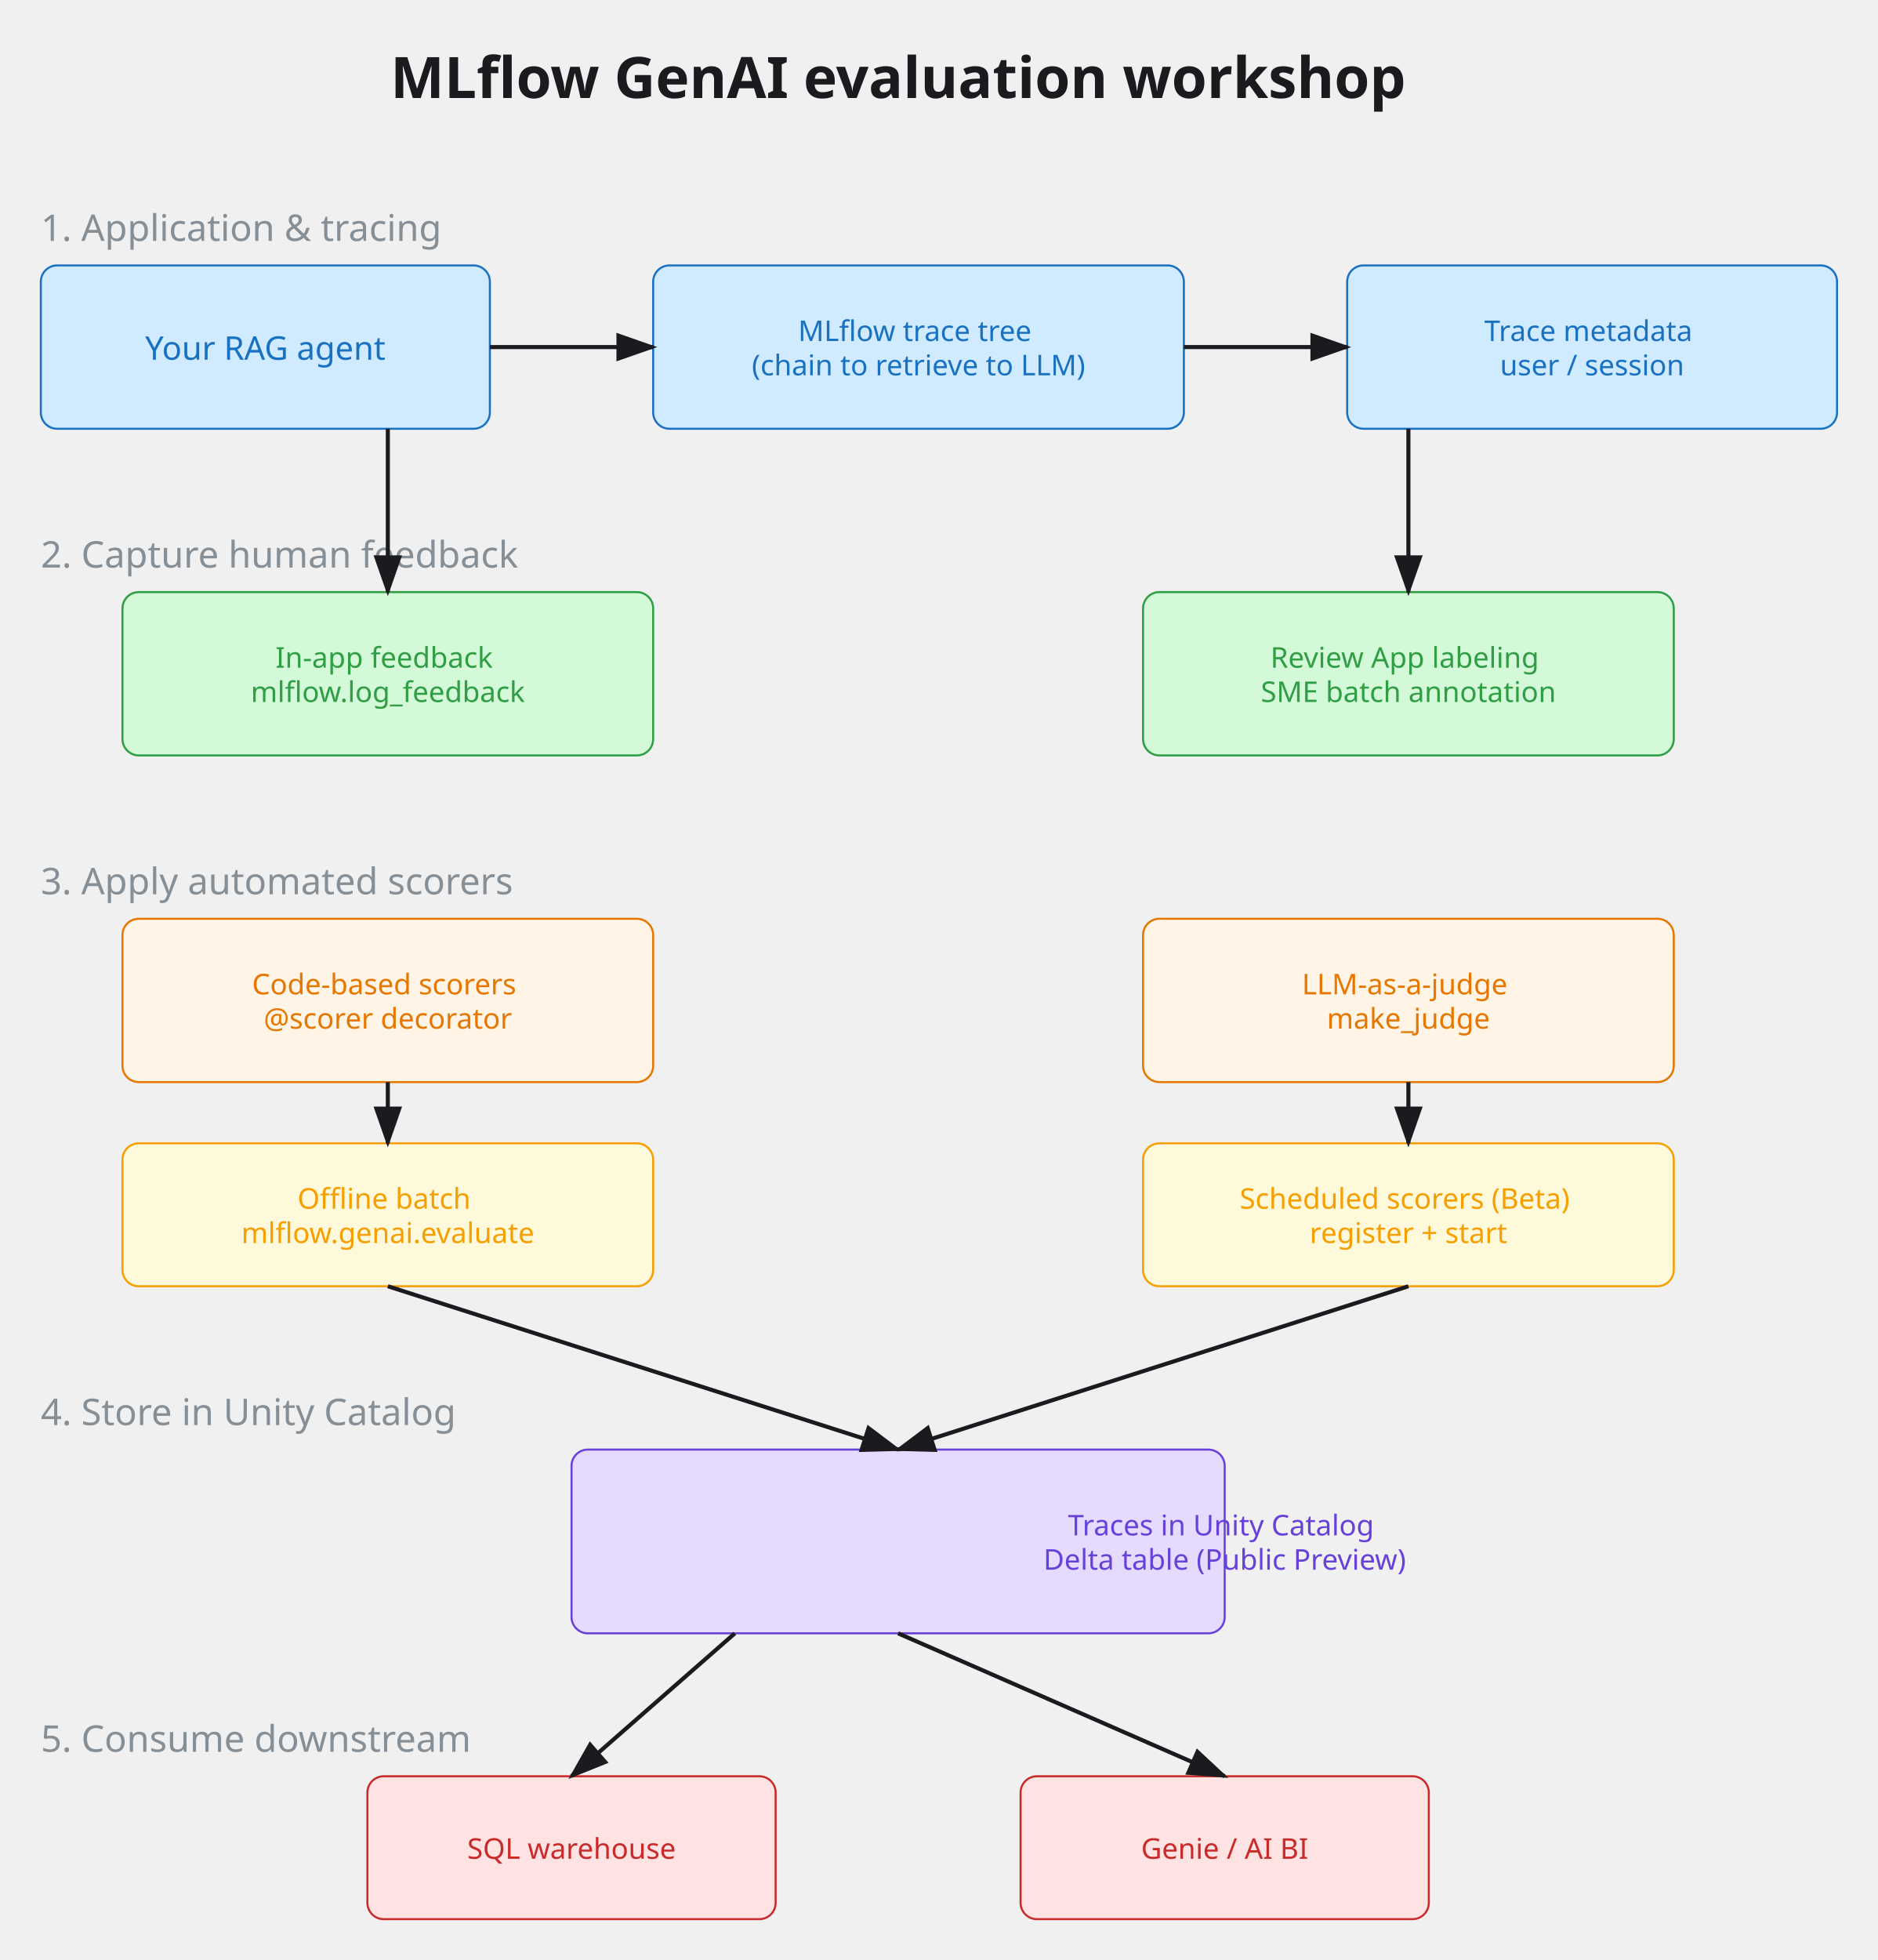
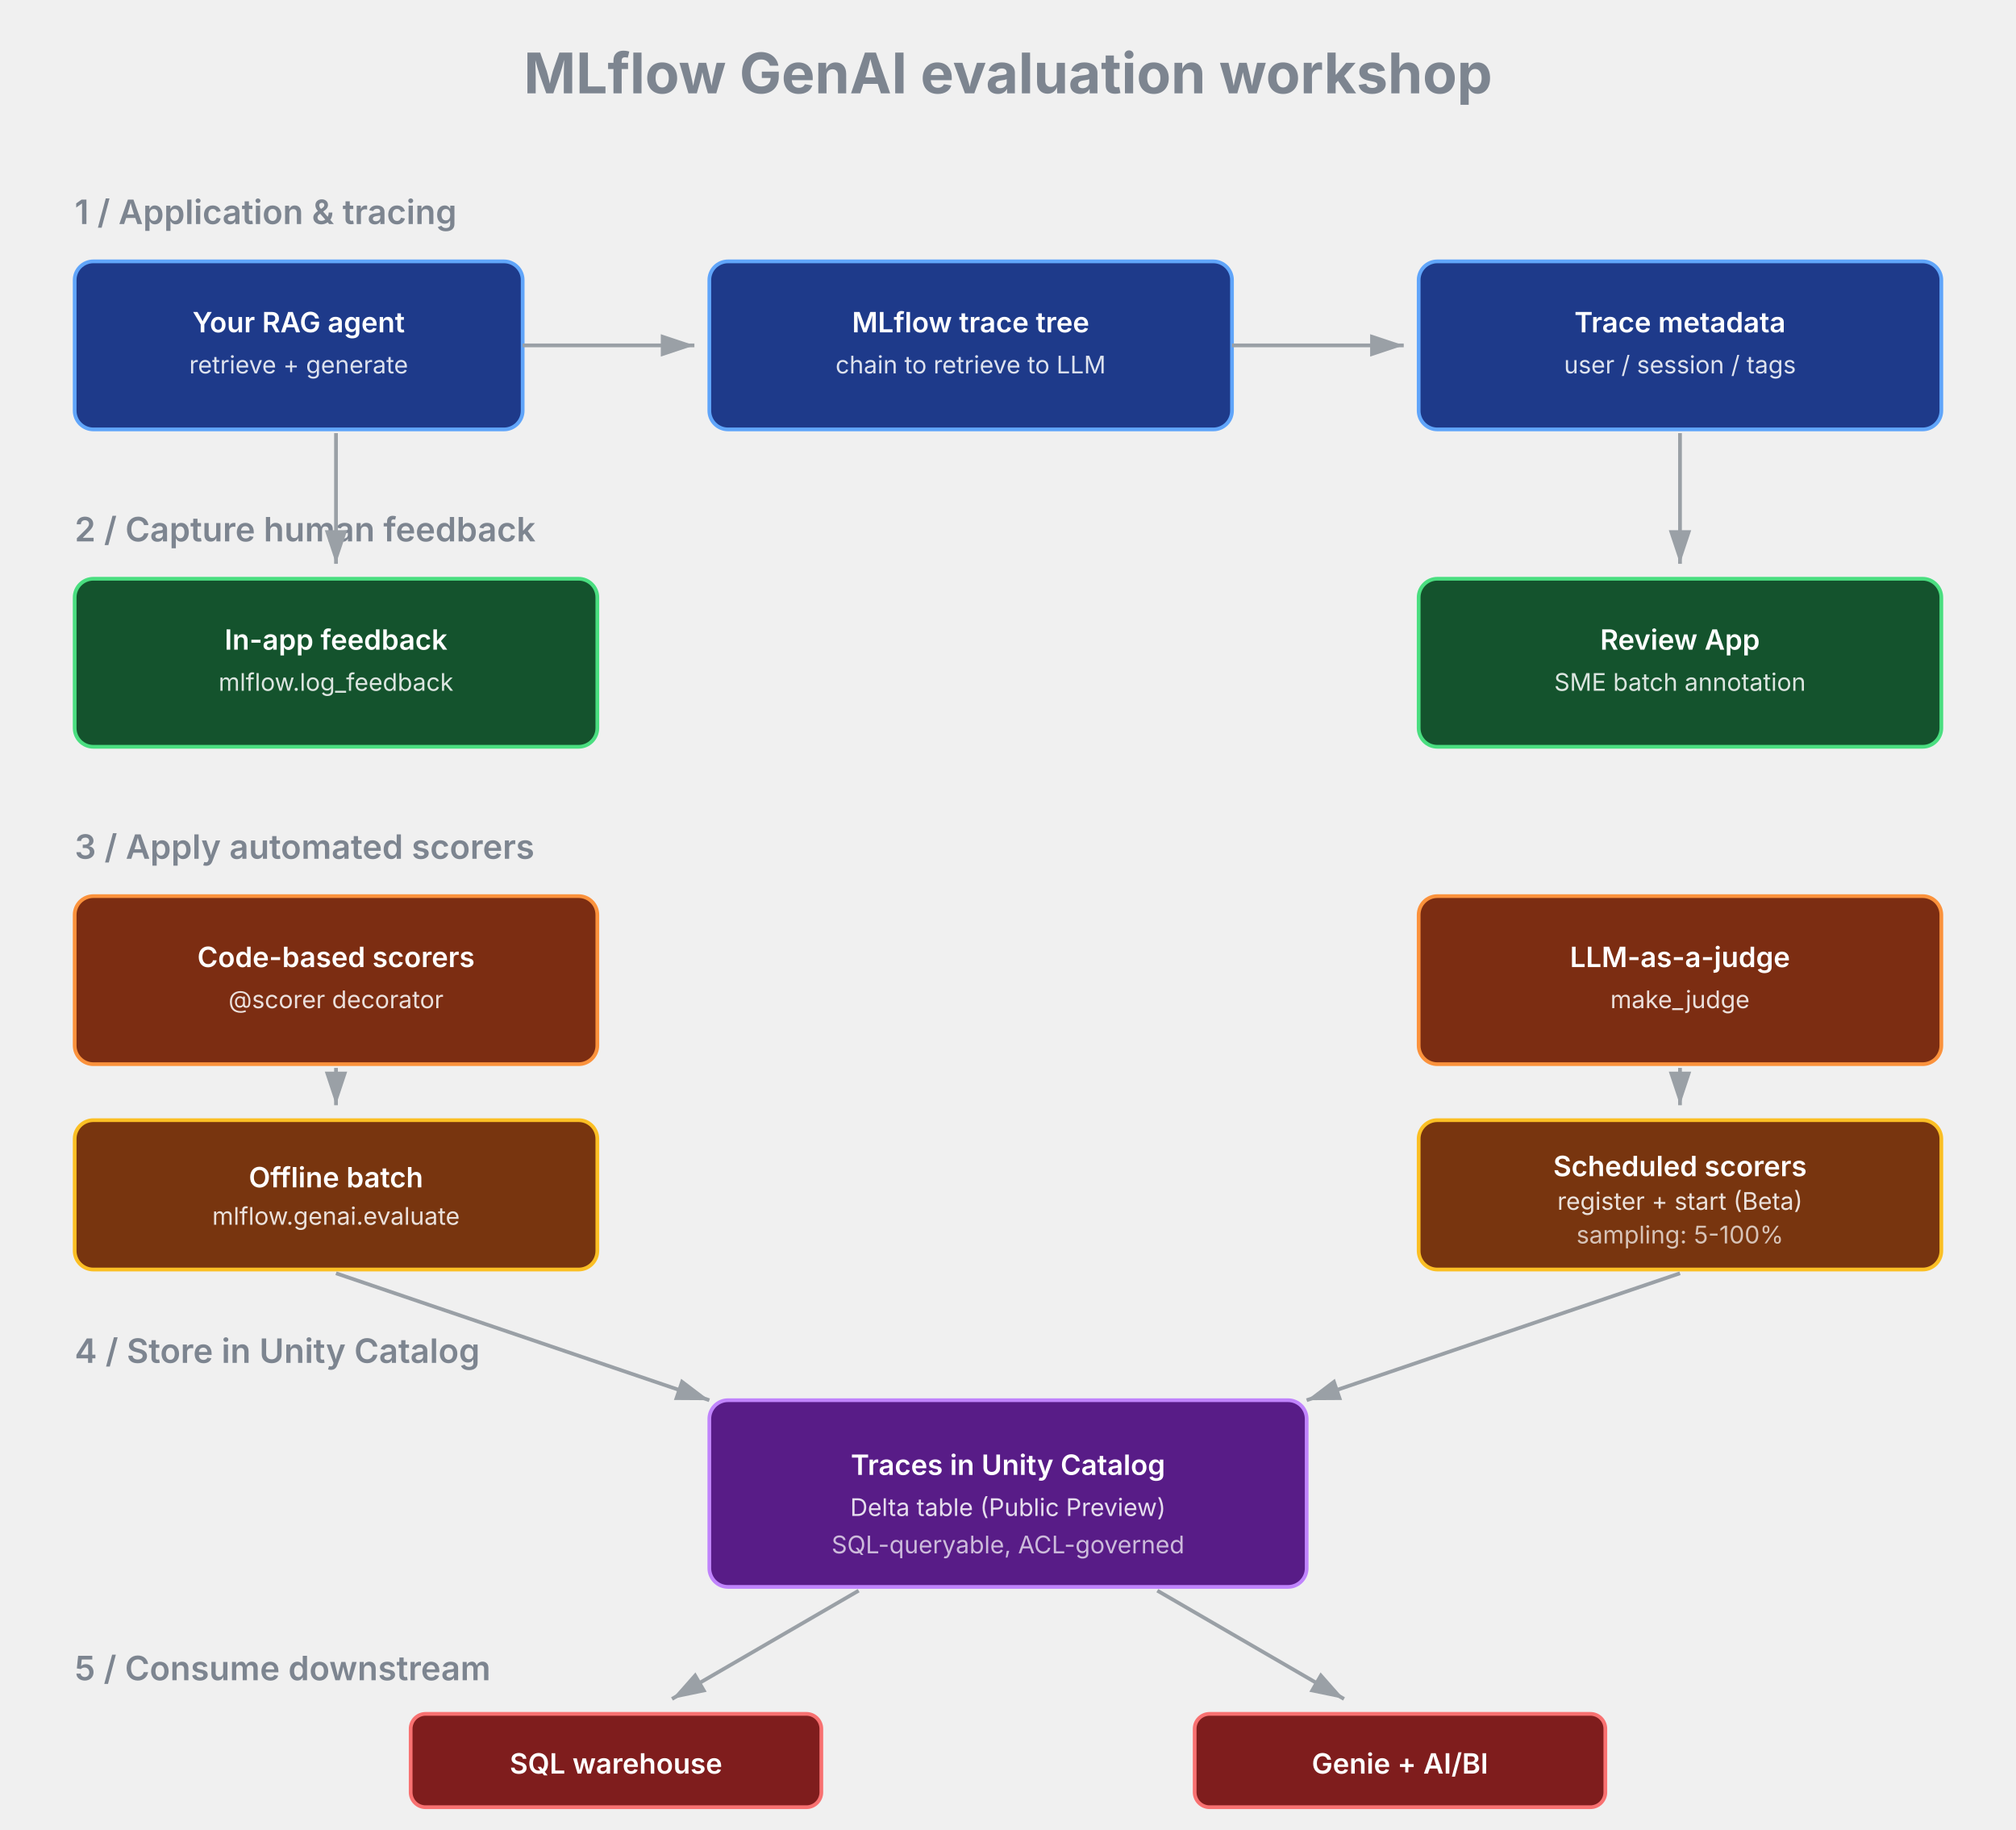
- <svg xmlns="http://www.w3.org/2000/svg" width="920" height="960" viewBox="60 20 920 960">
+ <svg xmlns="http://www.w3.org/2000/svg" viewBox="0 0 1080 980" width="1080" height="980" role="img" aria-label="MLflow GenAI evaluation workshop architecture">
  <defs>
-     <marker id="arrow-1b1b1f" markerWidth="10" markerHeight="7" refX="9" refY="3.5" orient="auto">
-       <polygon points="0 0, 10 3.5, 0 7" fill="#1b1b1f" />
+     <style>
+       .label { font: 600 18px/1.2 -apple-system, BlinkMacSystemFont, "Segoe UI", system-ui, sans-serif; fill: #7d8590; }
+       .title { font: 700 30px/1.2 -apple-system, BlinkMacSystemFont, "Segoe UI", system-ui, sans-serif; fill: #7d8590; }
+       .box-title { font: 600 15px/1.3 -apple-system, BlinkMacSystemFont, "Segoe UI", system-ui, sans-serif; fill: #ffffff; }
+       .box-sub { font: 400 13px/1.3 -apple-system, BlinkMacSystemFont, "Segoe UI", "SF Mono", Menlo, monospace; fill: #ffffff; opacity: 0.85; }
+     </style>
+     <marker id="arrow" markerWidth="10" markerHeight="10" refX="9" refY="3" orient="auto">
+       <path d="M0,0 L9,3 L0,6 z" fill="#9aa0a6" />
    </marker>
-     <marker id="arrow-868e96" markerWidth="10" markerHeight="7" refX="9" refY="3.5" orient="auto">
-       <polygon points="0 0, 10 3.5, 0 7" fill="#868e96" />
-     </marker>
-     <style>text { font-family: "Segoe UI", system-ui, -apple-system, sans-serif; }</style>
  </defs>
-   <text x="500" y="68" font-size="28" fill="#1b1b1f" text-anchor="middle" font-weight="600">MLflow GenAI evaluation workshop</text>
-   <text x="80" y="138" font-size="18" fill="#868e96">1. Application &amp; tracing</text>
-   <rect x="80" y="150" width="220" height="80" rx="8" stroke="#1971c2" fill="#d0ebff" stroke-width="1" />
-   <text x="190" y="190" font-size="16" fill="#1971c2" text-anchor="middle" dominant-baseline="central">Your RAG agent</text>
-   <rect x="380" y="150" width="260" height="80" rx="8" stroke="#1971c2" fill="#d0ebff" stroke-width="1" />
-   <text x="510" y="190" font-size="14" fill="#1971c2" text-anchor="middle" dominant-baseline="central">
-     <tspan x="510" dy="-0.6em">MLflow trace tree</tspan>
-     <tspan x="510" dy="1.2em">(chain to retrieve to LLM)</tspan>
-   </text>
-   <rect x="720" y="150" width="240" height="80" rx="8" stroke="#1971c2" fill="#d0ebff" stroke-width="1" />
-   <text x="840" y="190" font-size="14" fill="#1971c2" text-anchor="middle" dominant-baseline="central">
-     <tspan x="840" dy="-0.6em">Trace metadata</tspan>
-     <tspan x="840" dy="1.2em">user / session</tspan>
-   </text>
-   <path d="M 300 190 L 380 190" stroke="#1b1b1f" fill="none" stroke-width="2" marker-end="url(#arrow-1b1b1f)" />
-   <path d="M 640 190 L 720 190" stroke="#1b1b1f" fill="none" stroke-width="2" marker-end="url(#arrow-1b1b1f)" />
-   <text x="80" y="298" font-size="18" fill="#868e96">2. Capture human feedback</text>
-   <rect x="120" y="310" width="260" height="80" rx="8" stroke="#2f9e44" fill="#d3f9d8" stroke-width="1" />
-   <text x="250" y="350" font-size="14" fill="#2f9e44" text-anchor="middle" dominant-baseline="central">
-     <tspan x="250" dy="-0.6em">In-app feedback</tspan>
-     <tspan x="250" dy="1.2em">mlflow.log_feedback</tspan>
-   </text>
-   <rect x="620" y="310" width="260" height="80" rx="8" stroke="#2f9e44" fill="#d3f9d8" stroke-width="1" />
-   <text x="750" y="350" font-size="14" fill="#2f9e44" text-anchor="middle" dominant-baseline="central">
-     <tspan x="750" dy="-0.6em">Review App labeling</tspan>
-     <tspan x="750" dy="1.2em">SME batch annotation</tspan>
-   </text>
-   <path d="M 250 230 L 250 310" stroke="#1b1b1f" fill="none" stroke-width="2" marker-end="url(#arrow-1b1b1f)" />
-   <path d="M 750 230 L 750 310" stroke="#1b1b1f" fill="none" stroke-width="2" marker-end="url(#arrow-1b1b1f)" />
-   <text x="80" y="458" font-size="18" fill="#868e96">3. Apply automated scorers</text>
-   <rect x="120" y="470" width="260" height="80" rx="8" stroke="#e67700" fill="#fff4e6" stroke-width="1" />
-   <text x="250" y="510" font-size="14" fill="#e67700" text-anchor="middle" dominant-baseline="central">
-     <tspan x="250" dy="-0.6em">Code-based scorers</tspan>
-     <tspan x="250" dy="1.2em">@scorer decorator</tspan>
-   </text>
-   <rect x="620" y="470" width="260" height="80" rx="8" stroke="#e67700" fill="#fff4e6" stroke-width="1" />
-   <text x="750" y="510" font-size="14" fill="#e67700" text-anchor="middle" dominant-baseline="central">
-     <tspan x="750" dy="-0.6em">LLM-as-a-judge</tspan>
-     <tspan x="750" dy="1.2em">make_judge</tspan>
-   </text>
-   <rect x="120" y="580" width="260" height="70" rx="8" stroke="#f59f00" fill="#fff9db" stroke-width="1" />
-   <text x="250" y="615" font-size="14" fill="#f59f00" text-anchor="middle" dominant-baseline="central">
-     <tspan x="250" dy="-0.6em">Offline batch</tspan>
-     <tspan x="250" dy="1.2em">mlflow.genai.evaluate</tspan>
-   </text>
-   <rect x="620" y="580" width="260" height="70" rx="8" stroke="#f59f00" fill="#fff9db" stroke-width="1" />
-   <text x="750" y="615" font-size="14" fill="#f59f00" text-anchor="middle" dominant-baseline="central">
-     <tspan x="750" dy="-0.6em">Scheduled scorers (Beta)</tspan>
-     <tspan x="750" dy="1.2em">register + start</tspan>
-   </text>
-   <path d="M 250 550 L 250 580" stroke="#1b1b1f" fill="none" stroke-width="2" marker-end="url(#arrow-1b1b1f)" />
-   <path d="M 750 550 L 750 580" stroke="#1b1b1f" fill="none" stroke-width="2" marker-end="url(#arrow-1b1b1f)" />
-   <text x="80" y="718" font-size="18" fill="#868e96">4. Store in Unity Catalog</text>
-   <rect x="340" y="730" width="320" height="90" rx="8" stroke="#6741d9" fill="#e5dbff" stroke-width="1" />
-   <text x="500" y="775" font-size="14" fill="#6741d9" text-anchor="middle" dominant-baseline="central">
-     <tspan x="660" dy="-0.6em">Traces in Unity Catalog</tspan>
-     <tspan x="660" dy="1.2em">Delta table (Public Preview)</tspan>
-   </text>
-   <path d="M 250 650 L 500 730" stroke="#1b1b1f" fill="none" stroke-width="2" marker-end="url(#arrow-1b1b1f)" />
-   <path d="M 750 650 L 500 730" stroke="#1b1b1f" fill="none" stroke-width="2" marker-end="url(#arrow-1b1b1f)" />
-   <text x="80" y="878" font-size="18" fill="#868e96">5. Consume downstream</text>
-   <rect x="240" y="890" width="200" height="70" rx="8" stroke="#c92a2a" fill="#ffe3e3" stroke-width="1" />
-   <text x="340" y="925" font-size="14" fill="#c92a2a" text-anchor="middle" dominant-baseline="central">SQL warehouse</text>
-   <rect x="560" y="890" width="200" height="70" rx="8" stroke="#c92a2a" fill="#ffe3e3" stroke-width="1" />
-   <text x="660" y="925" font-size="14" fill="#c92a2a" text-anchor="middle" dominant-baseline="central">Genie / AI BI</text>
-   <path d="M 420 820 L 340 890" stroke="#1b1b1f" fill="none" stroke-width="2" marker-end="url(#arrow-1b1b1f)" />
-   <path d="M 500 820 L 660 890" stroke="#1b1b1f" fill="none" stroke-width="2" marker-end="url(#arrow-1b1b1f)" />
+   <text x="540" y="50" class="title" text-anchor="middle">MLflow GenAI evaluation workshop</text>
+   <text x="40" y="120" class="label">1 / Application &amp; tracing</text>
+   <g>
+     <rect x="40" y="140" width="240" height="90" rx="10" fill="#1e3a8a" stroke="#60a5fa" stroke-width="2" />
+     <text x="160" y="178" class="box-title" text-anchor="middle">Your RAG agent</text>
+     <text x="160" y="200" class="box-sub" text-anchor="middle">retrieve + generate</text>
+   </g>
+   <g>
+     <rect x="380" y="140" width="280" height="90" rx="10" fill="#1e3a8a" stroke="#60a5fa" stroke-width="2" />
+     <text x="520" y="178" class="box-title" text-anchor="middle">MLflow trace tree</text>
+     <text x="520" y="200" class="box-sub" text-anchor="middle">chain to retrieve to LLM</text>
+   </g>
+   <g>
+     <rect x="760" y="140" width="280" height="90" rx="10" fill="#1e3a8a" stroke="#60a5fa" stroke-width="2" />
+     <text x="900" y="178" class="box-title" text-anchor="middle">Trace metadata</text>
+     <text x="900" y="200" class="box-sub" text-anchor="middle">user / session / tags</text>
+   </g>
+   <path d="M 280 185 L 372 185" stroke="#9aa0a6" stroke-width="2" fill="none" marker-end="url(#arrow)" />
+   <path d="M 660 185 L 752 185" stroke="#9aa0a6" stroke-width="2" fill="none" marker-end="url(#arrow)" />
+   <text x="40" y="290" class="label">2 / Capture human feedback</text>
+   <g>
+     <rect x="40" y="310" width="280" height="90" rx="10" fill="#14532d" stroke="#4ade80" stroke-width="2" />
+     <text x="180" y="348" class="box-title" text-anchor="middle">In-app feedback</text>
+     <text x="180" y="370" class="box-sub" text-anchor="middle">mlflow.log_feedback</text>
+   </g>
+   <g>
+     <rect x="760" y="310" width="280" height="90" rx="10" fill="#14532d" stroke="#4ade80" stroke-width="2" />
+     <text x="900" y="348" class="box-title" text-anchor="middle">Review App</text>
+     <text x="900" y="370" class="box-sub" text-anchor="middle">SME batch annotation</text>
+   </g>
+   <path d="M 180 232 L 180 302" stroke="#9aa0a6" stroke-width="2" fill="none" marker-end="url(#arrow)" />
+   <path d="M 900 232 L 900 302" stroke="#9aa0a6" stroke-width="2" fill="none" marker-end="url(#arrow)" />
+   <text x="40" y="460" class="label">3 / Apply automated scorers</text>
+   <g>
+     <rect x="40" y="480" width="280" height="90" rx="10" fill="#7c2d12" stroke="#fb923c" stroke-width="2" />
+     <text x="180" y="518" class="box-title" text-anchor="middle">Code-based scorers</text>
+     <text x="180" y="540" class="box-sub" text-anchor="middle">@scorer decorator</text>
+   </g>
+   <g>
+     <rect x="760" y="480" width="280" height="90" rx="10" fill="#7c2d12" stroke="#fb923c" stroke-width="2" />
+     <text x="900" y="518" class="box-title" text-anchor="middle">LLM-as-a-judge</text>
+     <text x="900" y="540" class="box-sub" text-anchor="middle">make_judge</text>
+   </g>
+   <g>
+     <rect x="40" y="600" width="280" height="80" rx="10" fill="#78350f" stroke="#fbbf24" stroke-width="2" />
+     <text x="180" y="636" class="box-title" text-anchor="middle">Offline batch</text>
+     <text x="180" y="656" class="box-sub" text-anchor="middle">mlflow.genai.evaluate</text>
+   </g>
+   <g>
+     <rect x="760" y="600" width="280" height="80" rx="10" fill="#78350f" stroke="#fbbf24" stroke-width="2" />
+     <text x="900" y="630" class="box-title" text-anchor="middle">Scheduled scorers</text>
+     <text x="900" y="648" class="box-sub" text-anchor="middle">register + start (Beta)</text>
+     <text x="900" y="666" class="box-sub" text-anchor="middle" style="opacity: 0.7">sampling: 5-100%</text>
+   </g>
+   <path d="M 180 572 L 180 592" stroke="#9aa0a6" stroke-width="2" fill="none" marker-end="url(#arrow)" />
+   <path d="M 900 572 L 900 592" stroke="#9aa0a6" stroke-width="2" fill="none" marker-end="url(#arrow)" />
+   <text x="40" y="730" class="label">4 / Store in Unity Catalog</text>
+   <g>
+     <rect x="380" y="750" width="320" height="100" rx="10" fill="#581c87" stroke="#c084fc" stroke-width="2" />
+     <text x="540" y="790" class="box-title" text-anchor="middle">Traces in Unity Catalog</text>
+     <text x="540" y="812" class="box-sub" text-anchor="middle">Delta table (Public Preview)</text>
+     <text x="540" y="832" class="box-sub" text-anchor="middle" style="opacity: 0.7">SQL-queryable, ACL-governed</text>
+   </g>
+   <path d="M 180 682 L 380 750" stroke="#9aa0a6" stroke-width="2" fill="none" marker-end="url(#arrow)" />
+   <path d="M 900 682 L 700 750" stroke="#9aa0a6" stroke-width="2" fill="none" marker-end="url(#arrow)" />
+   <text x="40" y="900" class="label">5 / Consume downstream</text>
+   <g>
+     <rect x="220" y="918" width="220" height="50" rx="8" fill="#7f1d1d" stroke="#f87171" stroke-width="2" />
+     <text x="330" y="950" class="box-title" text-anchor="middle">SQL warehouse</text>
+   </g>
+   <g>
+     <rect x="640" y="918" width="220" height="50" rx="8" fill="#7f1d1d" stroke="#f87171" stroke-width="2" />
+     <text x="750" y="950" class="box-title" text-anchor="middle">Genie + AI/BI</text>
+   </g>
+   <path d="M 460 852 L 360 910" stroke="#9aa0a6" stroke-width="2" fill="none" marker-end="url(#arrow)" />
+   <path d="M 620 852 L 720 910" stroke="#9aa0a6" stroke-width="2" fill="none" marker-end="url(#arrow)" />
</svg>
